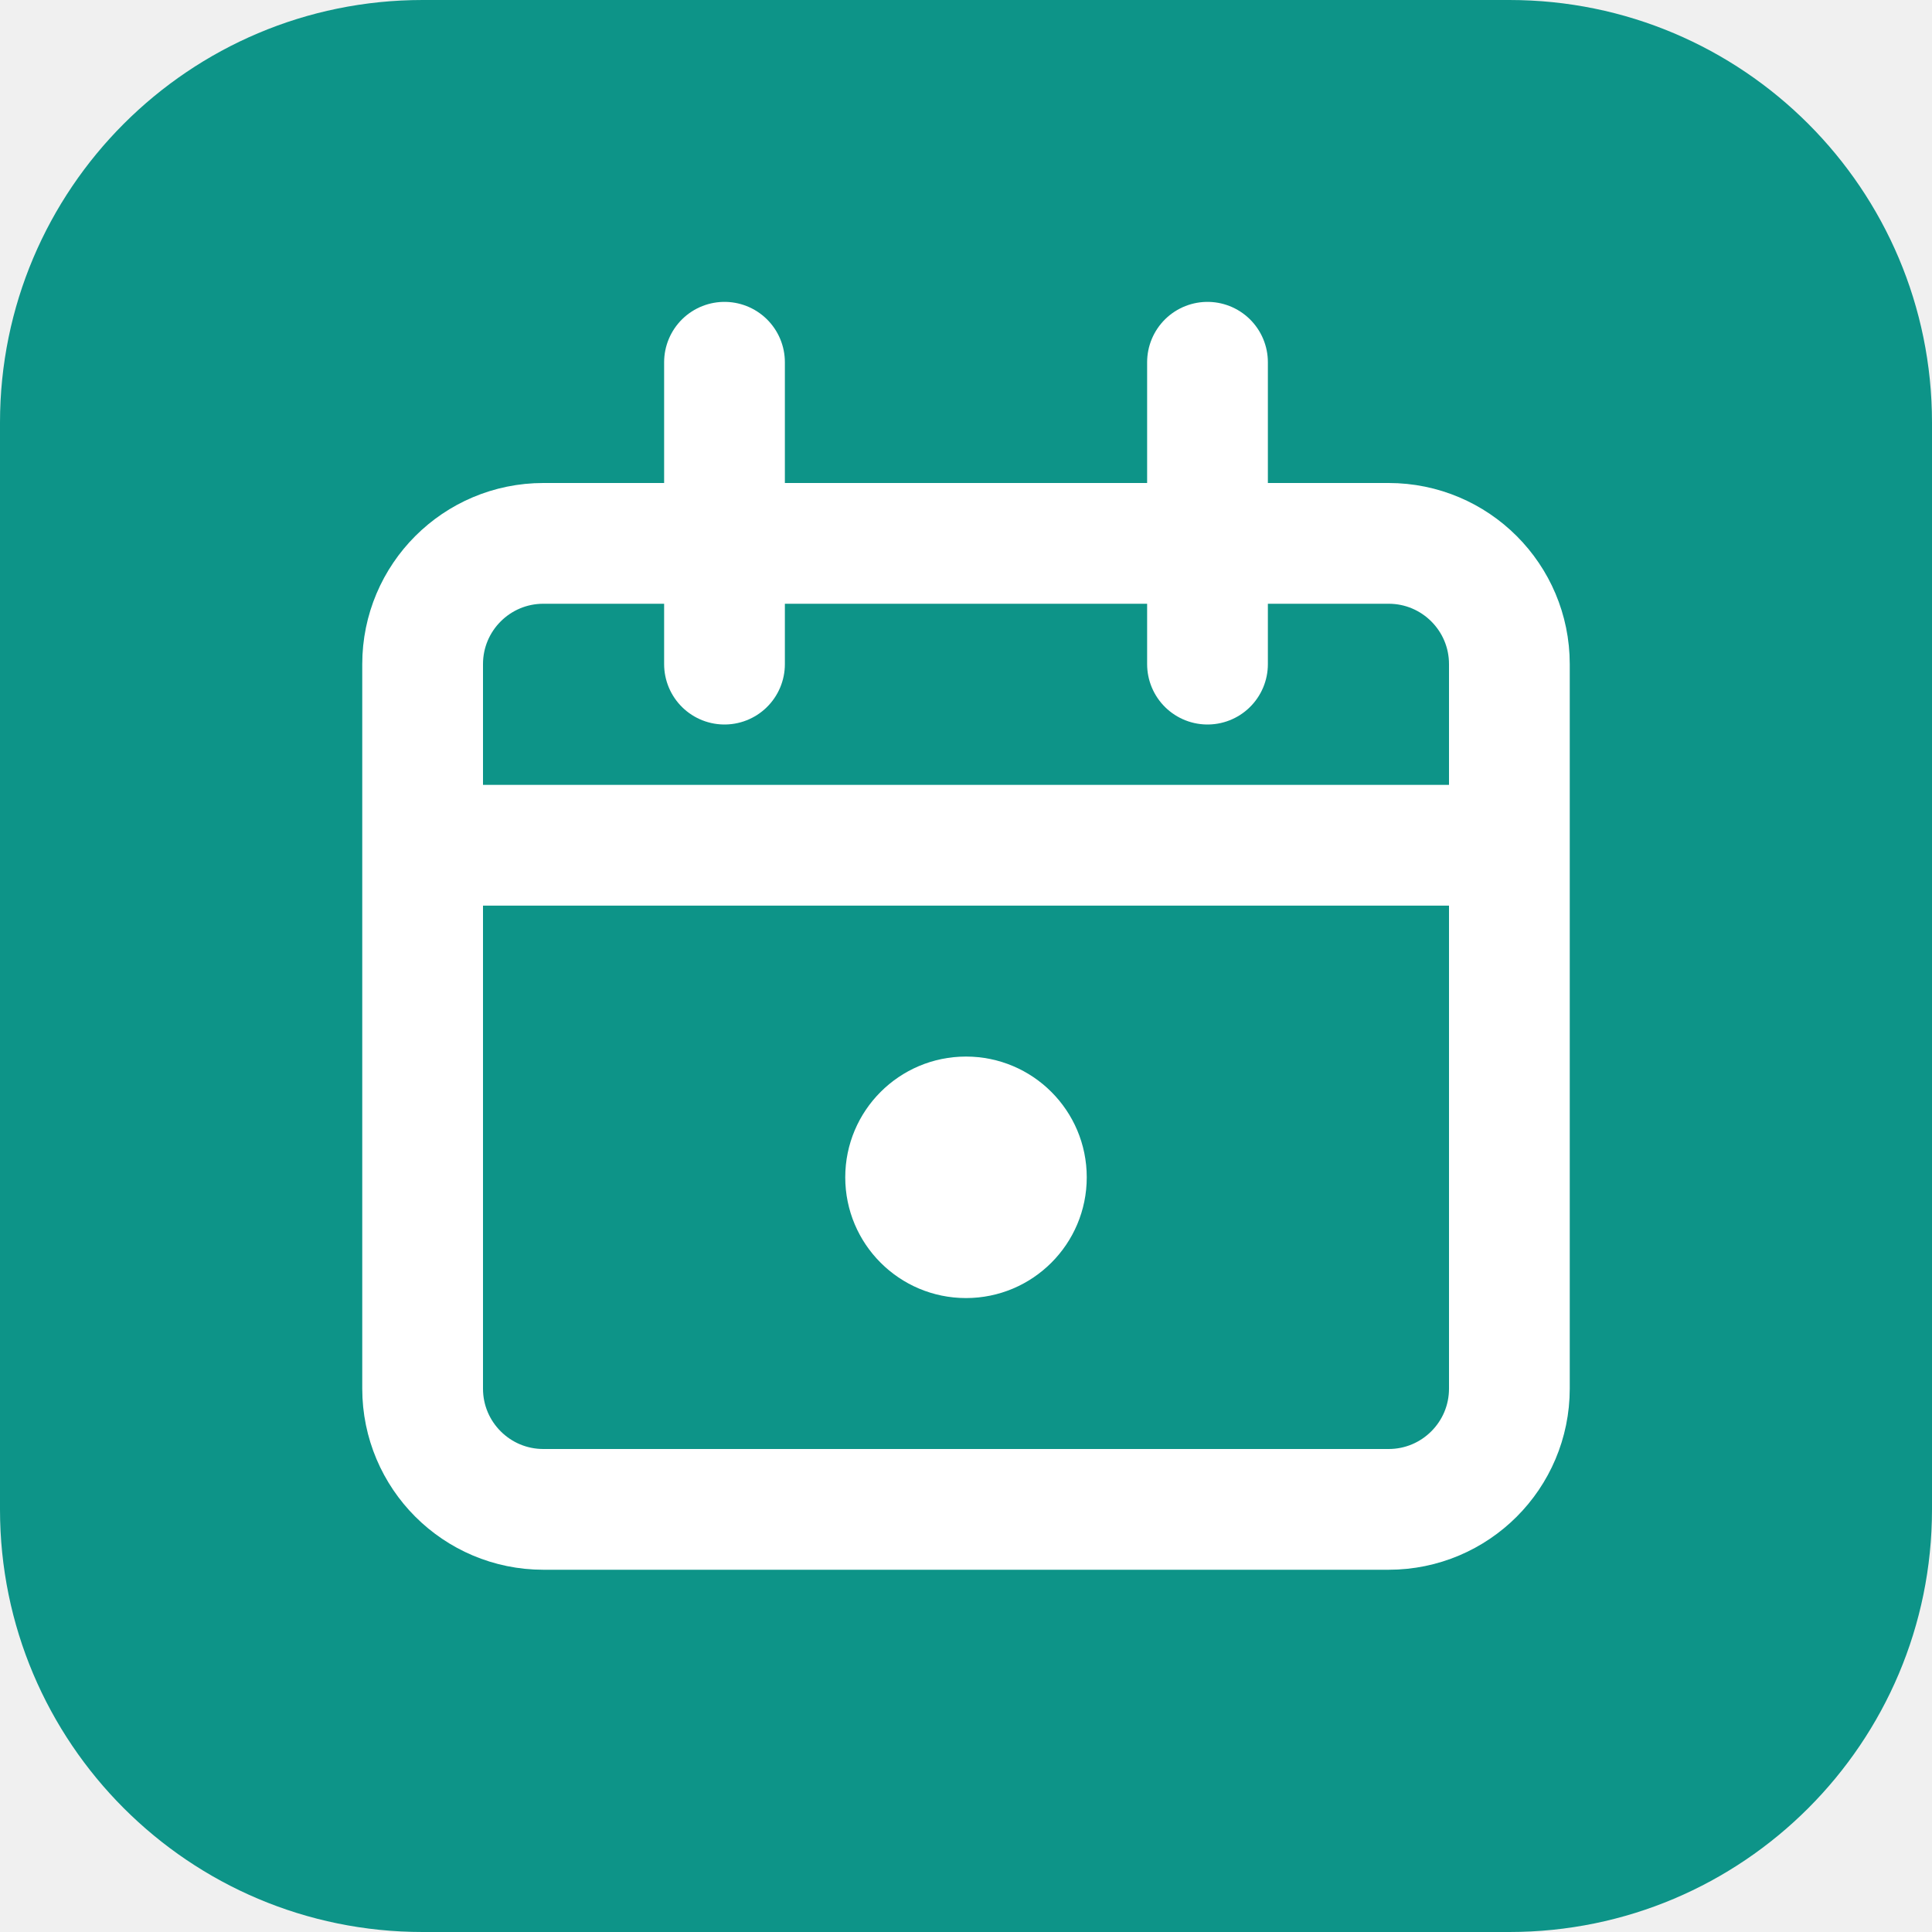
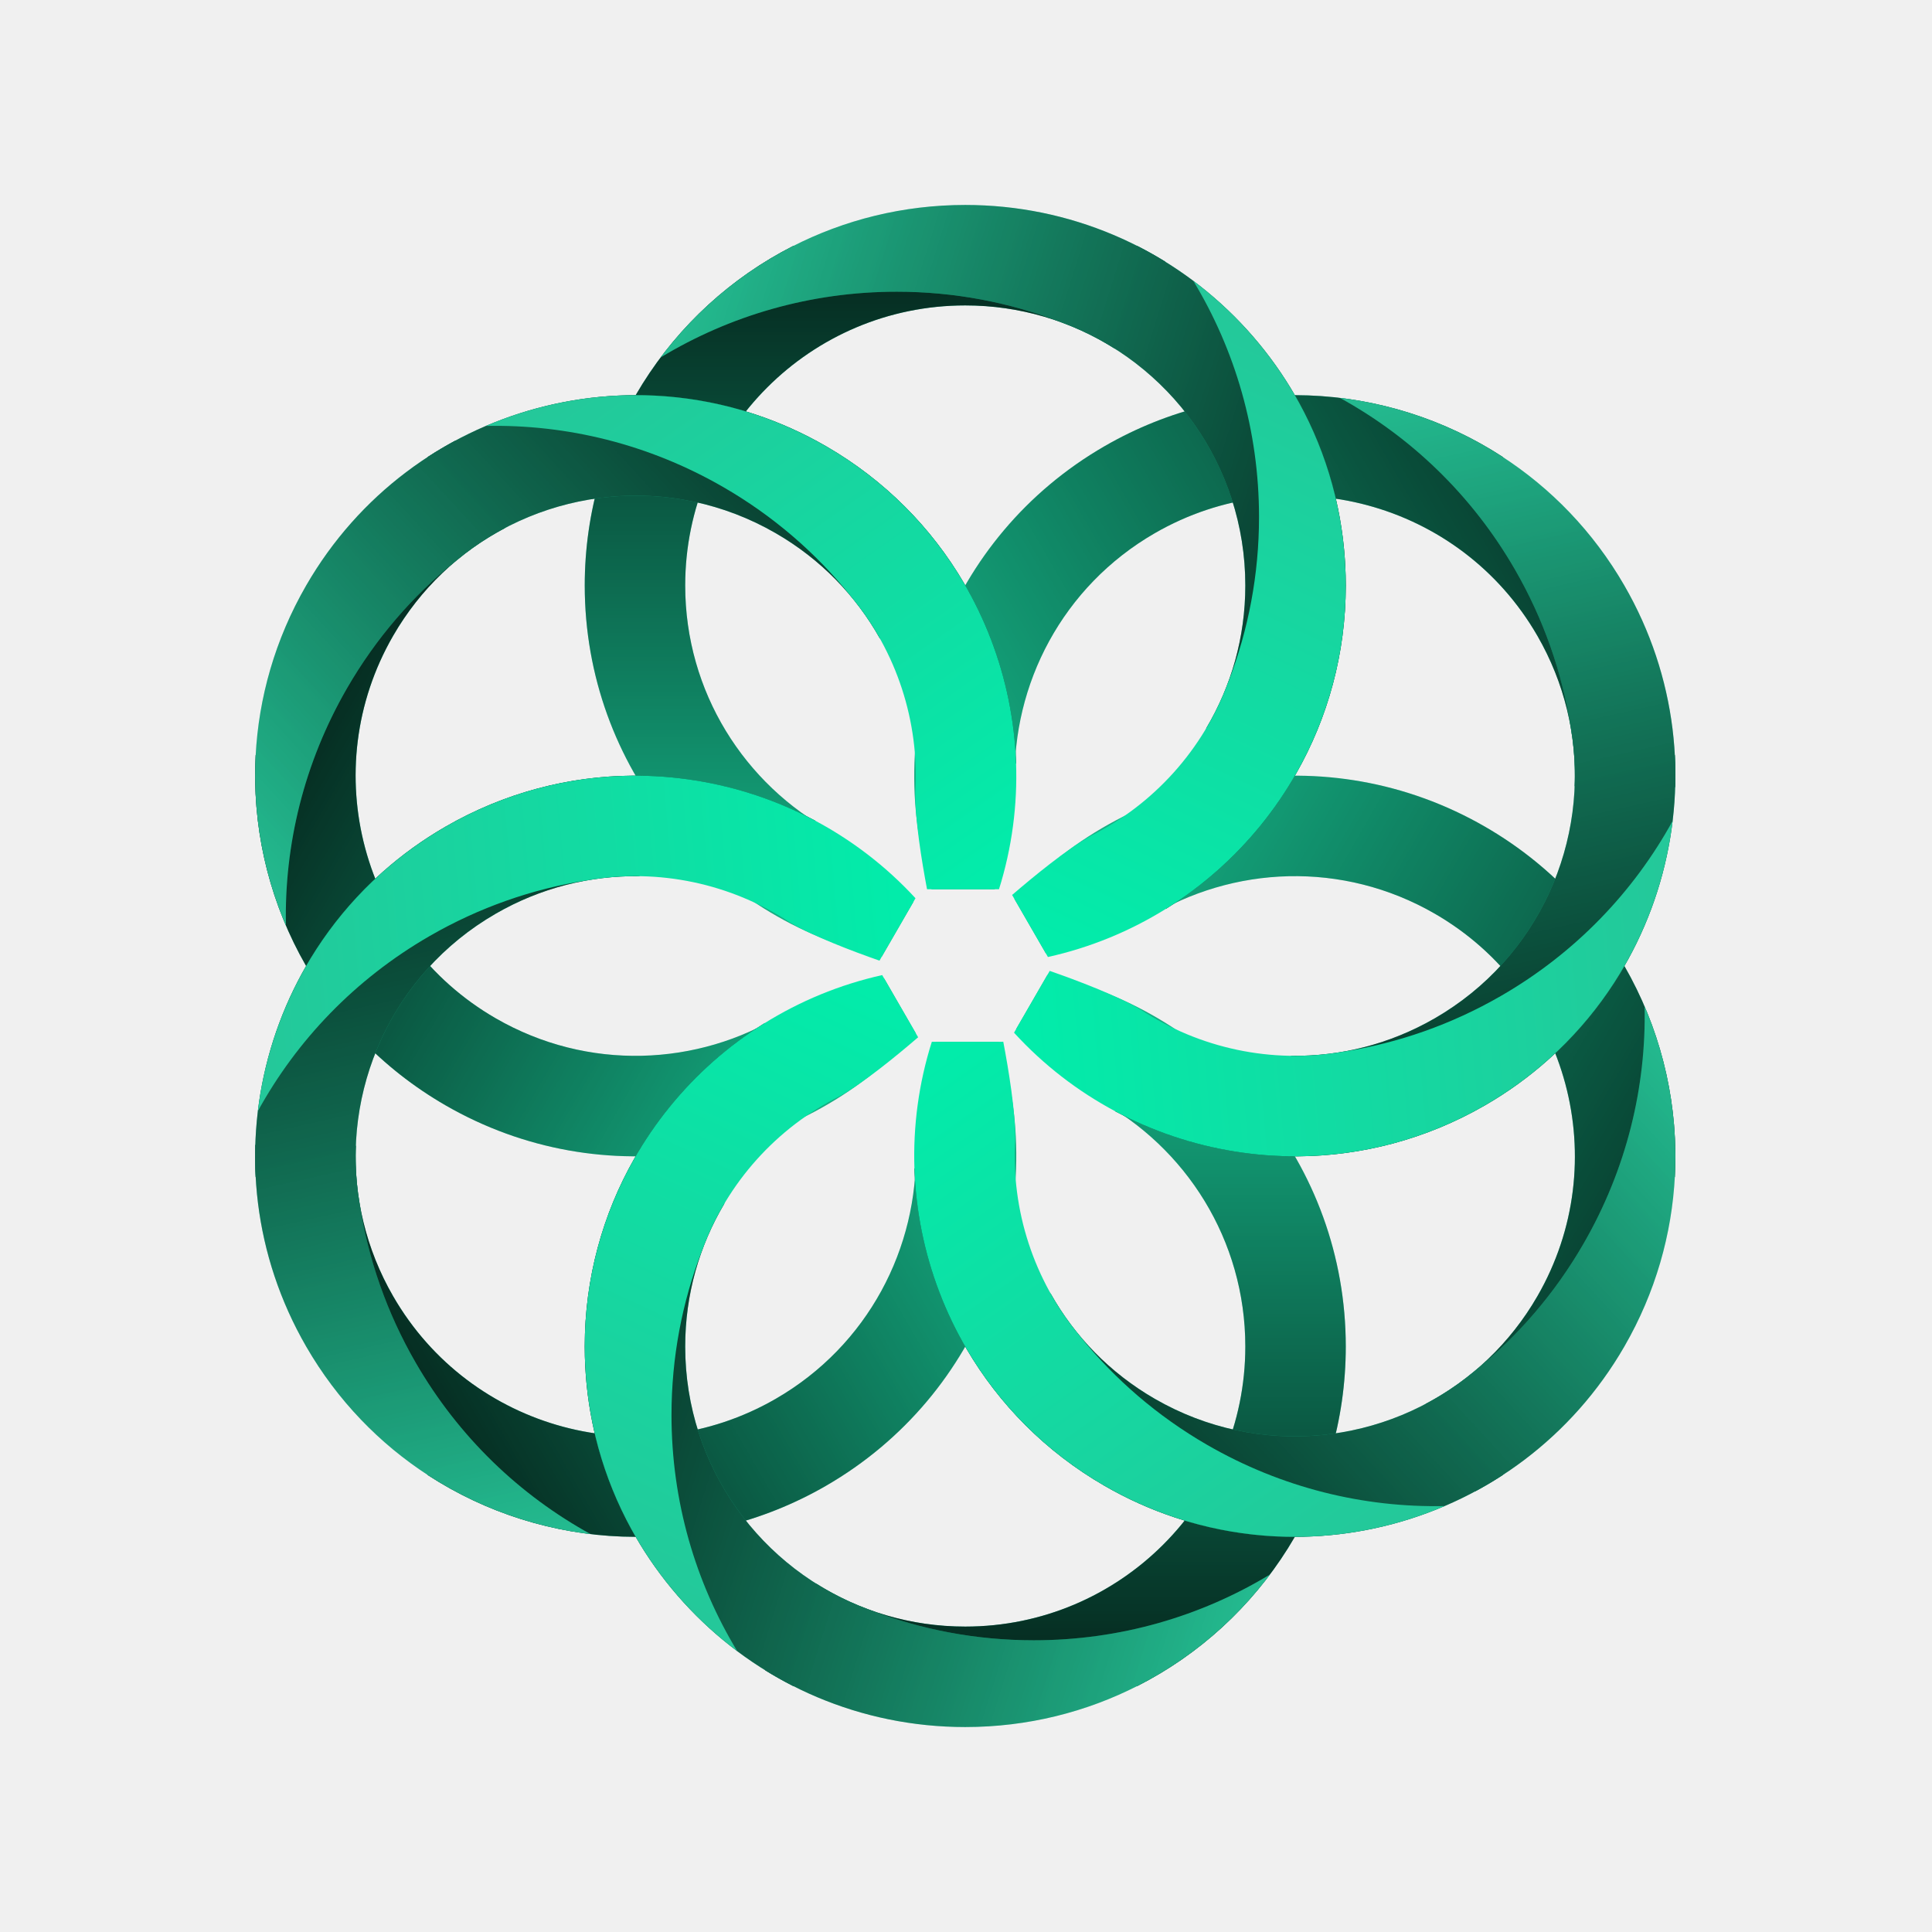
- <svg xmlns="http://www.w3.org/2000/svg" viewBox="0 0 32 32">
-   <rect width="32" height="32" rx="7" fill="#0d9488" />
-   <rect x="7" y="9" width="18" height="16" rx="2" fill="none" stroke="#fff" stroke-width="2" />
-   <line x1="7" y1="14" x2="25" y2="14" stroke="#fff" stroke-width="2" />
-   <line x1="12" y1="6" x2="12" y2="11" stroke="#fff" stroke-width="2" stroke-linecap="round" />
-   <line x1="20" y1="6" x2="20" y2="11" stroke="#fff" stroke-width="2" stroke-linecap="round" />
-   <circle cx="16" cy="19.5" r="2" fill="#fff" />
+ <svg xmlns="http://www.w3.org/2000/svg" viewBox="0 0 100 100" width="100" height="100" role="img" aria-label="Mind">
+   <svg viewBox="0 0 1117 1000" x="6" y="6" width="88" height="88" preserveAspectRatio="xMidYMid meet" fill="none" role="img" aria-label="Mind mark">
+     <path d="M649.519 158.493C733.832 109.815 834.713 115.832 911.081 165.532L1024.2 361.468C1024.58 368.478 1024.66 375.484 1024.44 382.467L958.413 381.857C959.693 348.382 951.854 314.154 933.868 283C883.058 194.994 770.525 164.842 682.519 215.652C621.928 250.634 588.762 314.874 590.559 380.223H590.473C590.473 402.865 581.867 434.585 577.391 449.551H535.839C501.606 340.309 546.242 218.121 649.519 158.493Z" fill="url(#paint0_linear_1_509)" />
+     <path d="M649.519 158.493C733.832 109.815 834.713 115.832 911.081 165.532L1024.2 361.468C1024.58 368.478 1024.66 375.484 1024.44 382.467L958.413 381.857C959.693 348.382 951.854 314.154 933.868 283C883.058 194.994 770.525 164.842 682.519 215.652C621.928 250.634 588.762 314.874 590.559 380.223H590.473C590.473 402.865 581.867 434.585 577.391 449.551H535.839C501.606 340.309 546.242 218.121 649.519 158.493Z" fill="url(#paint1_linear_1_509)" />
+     <path d="M671.137 27C677.394 30.181 683.5 33.617 689.44 37.295L655.898 94.172C627.547 76.326 593.986 66 558.013 66C456.392 66 374.013 148.38 374.013 250C374.013 319.964 413.063 380.807 470.556 411.925L470.513 412C490.068 423.29 513.162 446.508 523.924 457.9L503.111 493.95C391.45 468.93 308.013 369.21 308.013 250C308.013 152.643 363.663 68.286 444.889 27H671.137Z" fill="url(#paint2_linear_1_509)" />
+     <path d="M671.137 27C677.394 30.181 683.5 33.617 689.44 37.295L655.898 94.172C627.547 76.326 593.986 66 558.013 66C456.392 66 374.013 148.38 374.013 250C374.013 319.964 413.063 380.807 470.556 411.925L470.513 412C490.068 423.29 513.162 446.508 523.924 457.9L503.111 493.95C391.45 468.93 308.013 369.21 308.013 250C308.013 152.643 363.663 68.286 444.889 27H671.137Z" fill="url(#paint3_linear_1_509)" />
+     <path d="M255.498 212.315C225.868 227.944 200.145 251.846 182.158 283C131.348 371.006 161.501 483.538 249.507 534.349C310.098 569.331 382.314 565.933 438.009 531.702L438.053 531.777C457.754 520.403 489.732 511.969 504.846 508.391L525.558 544.265C448.083 628.666 319.85 651.171 216.507 591.506C132.194 542.828 86.964 452.455 91.822 361.469L204.945 165.531C210.829 161.702 216.857 158.133 223.013 154.828L255.498 212.315Z" fill="url(#paint4_linear_1_509)" />
+     <path d="M255.498 212.315C225.868 227.944 200.145 251.846 182.158 283C131.348 371.006 161.501 483.538 249.507 534.349C310.098 569.331 382.314 565.933 438.009 531.702L438.053 531.777C457.754 520.403 489.732 511.969 504.846 508.391L525.558 544.265C448.083 628.666 319.85 651.171 216.507 591.506C132.194 542.828 86.964 452.455 91.822 361.469L204.945 165.531C210.829 161.702 216.857 158.133 223.013 154.828L255.498 212.315Z" fill="url(#paint5_linear_1_509)" />
+     <path d="M579.979 549.787C614.601 659.197 569.992 781.758 466.506 841.506C382.193 890.184 281.312 884.169 204.945 834.469L91.821 638.531C91.447 631.522 91.369 624.516 91.584 617.533L157.613 618.144C156.333 651.619 164.171 685.846 182.158 717C232.968 805.006 345.501 835.159 433.506 784.349C494.097 749.366 527.264 685.127 525.466 619.777H525.553C525.553 596.796 534.417 564.462 538.832 549.787H579.979Z" fill="url(#paint6_linear_1_509)" />
+     <path d="M579.979 549.787C614.601 659.197 569.992 781.758 466.506 841.506C382.193 890.184 281.312 884.169 204.945 834.469L91.821 638.531C91.447 631.522 91.369 624.516 91.584 617.533L157.613 618.144C156.333 651.619 164.171 685.846 182.158 717C232.968 805.006 345.501 835.159 433.506 784.349C494.097 749.366 527.264 685.127 525.466 619.777H525.553C525.553 596.796 534.417 564.462 538.832 549.787H579.979Z" fill="url(#paint7_linear_1_509)" />
+     <path d="M611.987 505.842C724.113 530.517 808.013 630.46 808.013 750C808.013 847.357 752.362 931.714 671.137 973H444.889C438.631 969.819 432.525 966.383 426.585 962.705L460.128 905.828C488.478 923.674 522.039 934 558.013 934C659.633 934 742.013 851.62 742.013 750C742.013 680.036 702.963 619.193 645.47 588.075L645.513 588C625.555 576.477 601.91 552.531 591.452 541.411L611.987 505.842Z" fill="url(#paint8_linear_1_509)" />
+     <path d="M611.987 505.842C724.113 530.517 808.013 630.46 808.013 750C808.013 847.357 752.362 931.714 671.137 973H444.889C438.631 969.819 432.525 966.383 426.585 962.705L460.128 905.828C488.478 923.674 522.039 934 558.013 934C659.633 934 742.013 851.62 742.013 750C742.013 680.036 702.963 619.193 645.47 588.075L645.513 588C625.555 576.477 601.91 552.531 591.452 541.411L611.987 505.842Z" fill="url(#paint9_linear_1_509)" />
+     <path d="M590.295 455.921C667.752 371.366 796.099 348.784 899.519 408.493C983.832 457.171 1029.06 547.545 1024.2 638.531L911.08 834.468C905.197 838.297 899.168 841.867 893.013 845.172L860.527 787.685C890.158 772.056 915.88 748.154 933.867 717C984.677 628.994 954.524 516.462 866.519 465.651C805.928 430.669 733.712 434.066 678.017 468.297L677.973 468.223C658.164 479.659 625.941 488.122 610.932 491.667L590.295 455.921Z" fill="url(#paint10_linear_1_509)" />
+     <path d="M590.295 455.921C667.752 371.366 796.099 348.784 899.519 408.493C983.832 457.171 1029.06 547.545 1024.2 638.531L911.08 834.468C905.197 838.297 899.168 841.867 893.013 845.172L860.527 787.685C890.158 772.056 915.88 748.154 933.867 717C984.677 628.994 954.524 516.462 866.519 465.651C805.928 430.669 733.712 434.066 678.017 468.297L677.973 468.223C658.164 479.659 625.941 488.122 610.932 491.667L590.295 455.921Z" fill="url(#paint11_linear_1_509)" />
+     <path d="M357.853 100.19C403.454 39.36 476.137 -3.85778e-06 558.013 -8.74928e-06C696.084 -8.74928e-06 808.013 111.929 808.013 250C808.013 339.737 760.732 418.431 689.723 462.53C701.514 424.024 710.247 383.257 716.411 343.681C732.675 316.24 742.013 284.211 742.013 250C742.013 170.769 691.934 103.237 621.704 77.324C621.303 77.152 620.907 76.986 620.513 76.835C587.14 64.022 550.896 57 513.013 57C456.226 57 403.125 72.779 357.853 100.19Z" fill="url(#paint12_linear_1_509)" />
+     <path d="M357.853 100.19C403.454 39.36 476.137 -3.85778e-06 558.013 -8.74928e-06C696.084 -8.74928e-06 808.013 111.929 808.013 250C808.013 339.737 760.732 418.431 689.723 462.53C701.514 424.024 710.247 383.257 716.411 343.681C732.675 316.24 742.013 284.211 742.013 250C742.013 170.769 691.934 103.237 621.704 77.324C621.303 77.152 620.907 76.986 620.513 76.835C587.14 64.022 550.896 57 513.013 57C456.226 57 403.125 72.779 357.853 100.19Z" fill="url(#paint13_linear_1_509)" />
+     <path d="M111.687 473.439C81.808 403.532 84.062 320.907 125 250C194.036 130.427 346.933 89.458 466.506 158.494C544.221 203.362 588.731 283.656 591.418 367.201C563.967 337.736 533.027 309.79 501.835 284.663C486.203 256.858 463.134 232.757 433.506 215.651C364.891 176.036 281.367 185.639 223.81 233.504C223.461 233.765 223.119 234.025 222.791 234.291C195.008 256.786 170.805 284.663 151.864 317.471C123.47 366.65 110.585 420.527 111.687 473.439Z" fill="url(#paint14_linear_1_509)" />
+     <path d="M111.687 473.439C81.808 403.532 84.062 320.907 125 250C194.036 130.427 346.933 89.458 466.506 158.494C544.221 203.362 588.731 283.656 591.418 367.201C563.967 337.736 533.027 309.79 501.835 284.663C486.203 256.858 463.134 232.757 433.506 215.651C364.891 176.036 281.367 185.639 223.81 233.504C223.461 233.765 223.119 234.025 222.791 234.291C195.008 256.786 170.805 284.663 151.864 317.471C123.47 366.65 110.585 420.527 111.687 473.439Z" fill="url(#paint15_linear_1_509)" />
+     <path d="M311.848 873.249C236.366 864.172 165.938 820.907 125 750C55.964 630.427 96.933 477.529 216.506 408.494C294.221 363.625 386.012 365.225 459.708 404.671C420.465 413.712 380.793 426.533 343.437 440.983C311.541 440.618 279.134 448.546 249.506 465.651C180.891 505.267 147.445 582.402 160.119 656.18C160.17 656.613 160.225 657.039 160.291 657.456C165.881 692.764 177.922 727.663 196.864 760.471C225.257 809.65 265.473 847.748 311.848 873.249Z" fill="url(#paint16_linear_1_509)" />
+     <path d="M311.848 873.249C236.366 864.172 165.938 820.907 125 750C55.964 630.427 96.933 477.529 216.506 408.494C294.221 363.625 386.012 365.225 459.708 404.671C420.465 413.712 380.793 426.533 343.437 440.983C311.541 440.618 279.134 448.546 249.506 465.651C180.891 505.267 147.445 582.402 160.119 656.18C160.17 656.613 160.225 657.039 160.291 657.456C165.881 692.764 177.922 727.663 196.864 760.471C225.257 809.65 265.473 847.748 311.848 873.249Z" fill="url(#paint17_linear_1_509)" />
+     <path d="M758.173 899.81C712.571 960.64 639.889 1000 558.013 1000C419.942 1000 308.013 888.071 308.013 750C308.013 660.263 355.294 581.569 426.303 537.47C414.511 575.975 405.779 616.743 399.614 656.319C383.35 683.76 374.013 715.789 374.013 750C374.013 829.23 424.091 896.763 494.321 922.676C494.722 922.848 495.118 923.014 495.513 923.165C528.886 935.978 565.129 943 603.013 943C659.8 943 712.901 927.221 758.173 899.81Z" fill="url(#paint18_linear_1_509)" />
+     <path d="M758.173 899.81C712.571 960.64 639.889 1000 558.013 1000C419.942 1000 308.013 888.071 308.013 750C308.013 660.263 355.294 581.569 426.303 537.47C414.511 575.975 405.779 616.743 399.614 656.319C383.35 683.76 374.013 715.789 374.013 750C374.013 829.23 424.091 896.763 494.321 922.676C494.722 922.848 495.118 923.014 495.513 923.165C528.886 935.978 565.129 943 603.013 943C659.8 943 712.901 927.221 758.173 899.81Z" fill="url(#paint19_linear_1_509)" />
+     <path d="M1004.34 526.561C1034.22 596.468 1031.96 679.093 991.025 750C921.99 869.573 769.092 910.542 649.519 841.506C571.804 796.638 527.294 716.344 524.607 632.799C552.059 662.264 582.999 690.21 614.19 715.337C629.822 743.142 652.892 767.243 682.519 784.349C751.135 823.964 834.658 814.361 892.215 766.496C892.565 766.235 892.906 765.975 893.234 765.709C921.017 743.214 945.22 715.337 964.162 682.529C992.555 633.35 1005.44 579.473 1004.34 526.561Z" fill="url(#paint20_linear_1_509)" />
+     <path d="M1004.34 526.561C1034.22 596.468 1031.96 679.093 991.025 750C921.99 869.573 769.092 910.542 649.519 841.506C571.804 796.638 527.294 716.344 524.607 632.799C552.059 662.264 582.999 690.21 614.19 715.337C629.822 743.142 652.892 767.243 682.519 784.349C751.135 823.964 834.658 814.361 892.215 766.496C892.565 766.235 892.906 765.975 893.234 765.709C921.017 743.214 945.22 715.337 964.162 682.529C992.555 633.35 1005.44 579.473 1004.34 526.561Z" fill="url(#paint21_linear_1_509)" />
+     <path d="M804.178 126.751C879.659 135.828 950.087 179.093 991.025 250C1060.06 369.573 1019.09 522.471 899.519 591.506C821.804 636.375 730.013 634.775 656.317 595.329C695.56 586.288 735.232 573.467 772.589 559.017C804.485 559.382 836.892 551.454 866.519 534.349C935.135 494.733 968.58 417.598 955.906 343.82C955.855 343.387 955.8 342.961 955.734 342.544C950.145 307.236 938.104 272.337 919.162 239.529C890.769 190.35 850.553 152.252 804.178 126.751Z" fill="url(#paint22_linear_1_509)" />
+     <path d="M804.178 126.751C879.659 135.828 950.087 179.093 991.025 250C1060.06 369.573 1019.09 522.471 899.519 591.506C821.804 636.375 730.013 634.775 656.317 595.329C695.56 586.288 735.232 573.467 772.589 559.017C804.485 559.382 836.892 551.454 866.519 534.349C935.135 494.733 968.58 417.598 955.906 343.82C955.855 343.387 955.8 342.961 955.734 342.544C950.145 307.236 938.104 272.337 919.162 239.529C890.769 190.35 850.553 152.252 804.178 126.751Z" fill="url(#paint23_linear_1_509)" />
+     <path d="M243.067 145.181C312.975 115.301 395.599 117.556 466.506 158.494C569.783 218.121 614.419 340.308 580.186 449.55H534.52C533.92 449.55 533.384 449.552 532.901 449.558C529.435 431.228 524.928 403.741 525.215 386.005C527.957 339.614 512.99 293.363 483.003 257.304C482.742 256.955 482.482 256.613 482.216 256.285C459.721 228.502 431.843 204.299 399.035 185.357C349.856 156.964 295.98 144.078 243.067 145.181Z" fill="url(#paint24_linear_1_509)" />
+     <path d="M216.507 408.494C319.745 348.89 447.823 371.287 525.322 455.478L502.697 494.669C502.296 495.364 501.953 495.96 501.666 496.488C484.06 490.323 458.077 480.505 442.892 471.407C404.086 445.836 356.549 435.673 310.327 443.613C309.894 443.664 309.468 443.719 309.051 443.785C273.742 449.375 238.843 461.416 206.035 480.357C156.856 508.751 118.759 548.967 93.258 595.342C102.335 519.86 145.6 449.432 216.507 408.494Z" fill="url(#paint25_linear_1_509)" />
+     <path d="M525.858 544.787C526.32 545.587 526.709 546.253 527.06 546.814C512.922 558.986 491.257 576.746 475.69 585.401C434.142 606.222 401.571 642.31 385.337 686.309C385.165 686.709 384.999 687.106 384.848 687.5C372.034 720.873 365.013 757.117 365.013 795C365.013 851.787 380.792 904.888 408.203 950.16C347.373 904.559 308.013 831.876 308.013 750C308.013 630.67 391.619 530.868 503.45 505.974L525.858 544.787Z" fill="url(#paint26_linear_1_509)" />
+     <path d="M582.994 549.767C586.476 568.091 591.102 596.04 590.812 613.994C588.07 660.386 603.037 706.636 633.024 742.695C633.285 743.045 633.545 743.387 633.811 743.715C656.306 771.498 684.183 795.701 716.991 814.643C766.169 843.036 820.046 855.921 872.958 854.818C803.051 884.698 720.426 882.444 649.52 841.506C546.034 781.758 501.426 659.198 536.048 549.787H580.844C581.673 549.787 582.38 549.784 582.994 549.767Z" fill="url(#paint27_linear_1_509)" />
+     <path d="M1022.77 404.658C1013.69 480.14 970.425 550.568 899.519 591.506C795.994 651.275 667.493 628.587 590.061 543.821L612.665 504.669C612.977 504.128 613.254 503.646 613.497 503.211C631.107 509.355 657.699 519.346 673.134 528.593C711.939 554.163 759.477 564.327 805.698 556.387C806.132 556.335 806.558 556.281 806.975 556.215C842.283 550.625 877.182 538.584 909.99 519.643C959.169 491.249 997.267 451.033 1022.77 404.658Z" fill="url(#paint28_linear_1_509)" />
+     <path d="M707.821 49.84C768.652 95.441 808.012 168.124 808.012 250C808.012 369.419 724.281 469.28 612.325 494.081L589.504 454.551C589.247 454.105 589.01 453.701 588.793 453.333C602.927 441.158 624.705 423.289 640.335 414.599C681.883 393.778 714.453 357.69 730.688 313.691C730.86 313.291 731.025 312.894 731.177 312.5C743.99 279.127 751.012 242.884 751.012 205C751.012 148.213 735.233 95.112 707.821 49.84Z" fill="url(#paint29_linear_1_509)" />
+     <defs>
+       <linearGradient id="paint0_linear_1_509" x1="938" y1="212.157" x2="532.029" y2="446.544" gradientUnits="userSpaceOnUse">
+         <stop stop-color="#16B88A" />
+         <stop offset="1" stop-color="#16B88A" />
+       </linearGradient>
+       <linearGradient id="paint1_linear_1_509" x1="938" y1="212.157" x2="532.029" y2="446.544" gradientUnits="userSpaceOnUse">
+         <stop stop-opacity="0.66" />
+         <stop offset="1" stop-opacity="0" />
+       </linearGradient>
+       <linearGradient id="paint2_linear_1_509" x1="498.727" y1="27" x2="498.727" y2="495.774" gradientUnits="userSpaceOnUse">
+         <stop stop-color="#16B88A" />
+         <stop offset="1" stop-color="#16B88A" />
+       </linearGradient>
+       <linearGradient id="paint3_linear_1_509" x1="498.727" y1="27" x2="498.727" y2="495.774" gradientUnits="userSpaceOnUse">
+         <stop stop-opacity="0.8" />
+         <stop offset="1" stop-opacity="0" />
+       </linearGradient>
+       <linearGradient id="paint4_linear_1_509" x1="118.741" y1="314.843" x2="524.711" y2="549.23" gradientUnits="userSpaceOnUse">
+         <stop stop-color="#16B88A" />
+         <stop offset="1" stop-color="#16B88A" />
+       </linearGradient>
+       <linearGradient id="paint5_linear_1_509" x1="118.741" y1="314.843" x2="524.711" y2="549.23" gradientUnits="userSpaceOnUse">
+         <stop stop-opacity="0.8" />
+         <stop offset="1" stop-opacity="0" />
+       </linearGradient>
+       <linearGradient id="paint6_linear_1_509" x1="178.026" y1="787.843" x2="583.996" y2="553.456" gradientUnits="userSpaceOnUse">
+         <stop stop-color="#16B88A" />
+         <stop offset="1" stop-color="#16B88A" />
+       </linearGradient>
+       <linearGradient id="paint7_linear_1_509" x1="178.026" y1="787.843" x2="583.996" y2="553.456" gradientUnits="userSpaceOnUse">
+         <stop stop-opacity="0.8" />
+         <stop offset="1" stop-opacity="0" />
+       </linearGradient>
+       <linearGradient id="paint8_linear_1_509" x1="617.299" y1="973" x2="617.299" y2="504.226" gradientUnits="userSpaceOnUse">
+         <stop stop-color="#16B88A" />
+         <stop offset="1" stop-color="#16B88A" />
+       </linearGradient>
+       <linearGradient id="paint9_linear_1_509" x1="617.299" y1="973" x2="617.299" y2="504.226" gradientUnits="userSpaceOnUse">
+         <stop stop-opacity="0.8" />
+         <stop offset="1" stop-opacity="0" />
+       </linearGradient>
+       <linearGradient id="paint10_linear_1_509" x1="997.286" y1="685.157" x2="591.315" y2="450.769" gradientUnits="userSpaceOnUse">
+         <stop stop-color="#16B88A" />
+         <stop offset="1" stop-color="#16B88A" />
+       </linearGradient>
+       <linearGradient id="paint11_linear_1_509" x1="997.286" y1="685.157" x2="591.315" y2="450.769" gradientUnits="userSpaceOnUse">
+         <stop stop-opacity="0.66" />
+         <stop offset="1" stop-opacity="0" />
+       </linearGradient>
+       <linearGradient id="paint12_linear_1_509" x1="313.013" y1="53.5" x2="881.013" y2="231" gradientUnits="userSpaceOnUse">
+         <stop stop-color="#29CE9F" />
+         <stop offset="1" stop-color="#16B88A" />
+       </linearGradient>
+       <linearGradient id="paint13_linear_1_509" x1="313.013" y1="53.5" x2="881.013" y2="231" gradientUnits="userSpaceOnUse">
+         <stop stop-opacity="0" />
+         <stop offset="1" stop-opacity="0.8" />
+       </linearGradient>
+       <linearGradient id="paint14_linear_1_509" x1="48.832" y1="488.926" x2="486.552" y2="85.774" gradientUnits="userSpaceOnUse">
+         <stop stop-color="#29CE9F" />
+         <stop offset="1" stop-color="#16B88A" />
+       </linearGradient>
+       <linearGradient id="paint15_linear_1_509" x1="48.832" y1="488.926" x2="486.552" y2="85.774" gradientUnits="userSpaceOnUse">
+         <stop stop-opacity="0" />
+         <stop offset="1" stop-opacity="0.8" />
+       </linearGradient>
+       <linearGradient id="paint16_linear_1_509" x1="293.832" y1="935.426" x2="163.552" y2="354.774" gradientUnits="userSpaceOnUse">
+         <stop stop-color="#29CE9F" />
+         <stop offset="1" stop-color="#16B88A" />
+       </linearGradient>
+       <linearGradient id="paint17_linear_1_509" x1="293.832" y1="935.426" x2="163.552" y2="354.774" gradientUnits="userSpaceOnUse">
+         <stop stop-opacity="0" />
+         <stop offset="1" stop-opacity="0.8" />
+       </linearGradient>
+       <linearGradient id="paint18_linear_1_509" x1="803.013" y1="946.5" x2="235.013" y2="769" gradientUnits="userSpaceOnUse">
+         <stop stop-color="#29CE9F" />
+         <stop offset="1" stop-color="#16B88A" />
+       </linearGradient>
+       <linearGradient id="paint19_linear_1_509" x1="803.013" y1="946.5" x2="235.013" y2="769" gradientUnits="userSpaceOnUse">
+         <stop stop-opacity="0" />
+         <stop offset="1" stop-opacity="0.8" />
+       </linearGradient>
+       <linearGradient id="paint20_linear_1_509" x1="1067.19" y1="511.074" x2="629.474" y2="914.226" gradientUnits="userSpaceOnUse">
+         <stop stop-color="#29CE9F" />
+         <stop offset="1" stop-color="#16B88A" />
+       </linearGradient>
+       <linearGradient id="paint21_linear_1_509" x1="1067.19" y1="511.074" x2="629.474" y2="914.226" gradientUnits="userSpaceOnUse">
+         <stop stop-opacity="0" />
+         <stop offset="1" stop-opacity="0.8" />
+       </linearGradient>
+       <linearGradient id="paint22_linear_1_509" x1="822.193" y1="64.574" x2="952.474" y2="645.226" gradientUnits="userSpaceOnUse">
+         <stop stop-color="#29CE9F" />
+         <stop offset="1" stop-color="#16B88A" />
+       </linearGradient>
+       <linearGradient id="paint23_linear_1_509" x1="822.193" y1="64.574" x2="952.474" y2="645.226" gradientUnits="userSpaceOnUse">
+         <stop stop-opacity="0" />
+         <stop offset="1" stop-opacity="0.8" />
+       </linearGradient>
+       <linearGradient id="paint24_linear_1_509" x1="299.747" y1="116.253" x2="556.048" y2="481.526" gradientUnits="userSpaceOnUse">
+         <stop stop-color="#24C89A" />
+         <stop offset="1" stop-color="#00EEAB" />
+       </linearGradient>
+       <linearGradient id="paint25_linear_1_509" x1="96.546" y1="531.791" x2="541.031" y2="492.465" gradientUnits="userSpaceOnUse">
+         <stop stop-color="#24C89A" />
+         <stop offset="1" stop-color="#00EEAB" />
+       </linearGradient>
+       <linearGradient id="paint26_linear_1_509" x1="354.811" y1="915.538" x2="542.997" y2="510.939" gradientUnits="userSpaceOnUse">
+         <stop stop-color="#24C89A" />
+         <stop offset="1" stop-color="#00EEAB" />
+       </linearGradient>
+       <linearGradient id="paint27_linear_1_509" x1="816.278" y1="883.746" x2="559.978" y2="518.474" gradientUnits="userSpaceOnUse">
+         <stop stop-color="#24C89A" />
+         <stop offset="1" stop-color="#00EEAB" />
+       </linearGradient>
+       <linearGradient id="paint28_linear_1_509" x1="1019.48" y1="468.208" x2="574.994" y2="507.535" gradientUnits="userSpaceOnUse">
+         <stop stop-color="#24C89A" />
+         <stop offset="1" stop-color="#00EEAB" />
+       </linearGradient>
+       <linearGradient id="paint29_linear_1_509" x1="761.213" y1="84.462" x2="573.028" y2="489.06" gradientUnits="userSpaceOnUse">
+         <stop stop-color="#24C89A" />
+         <stop offset="1" stop-color="#00EEAB" />
+       </linearGradient>
+     </defs>
+   </svg>
</svg>
